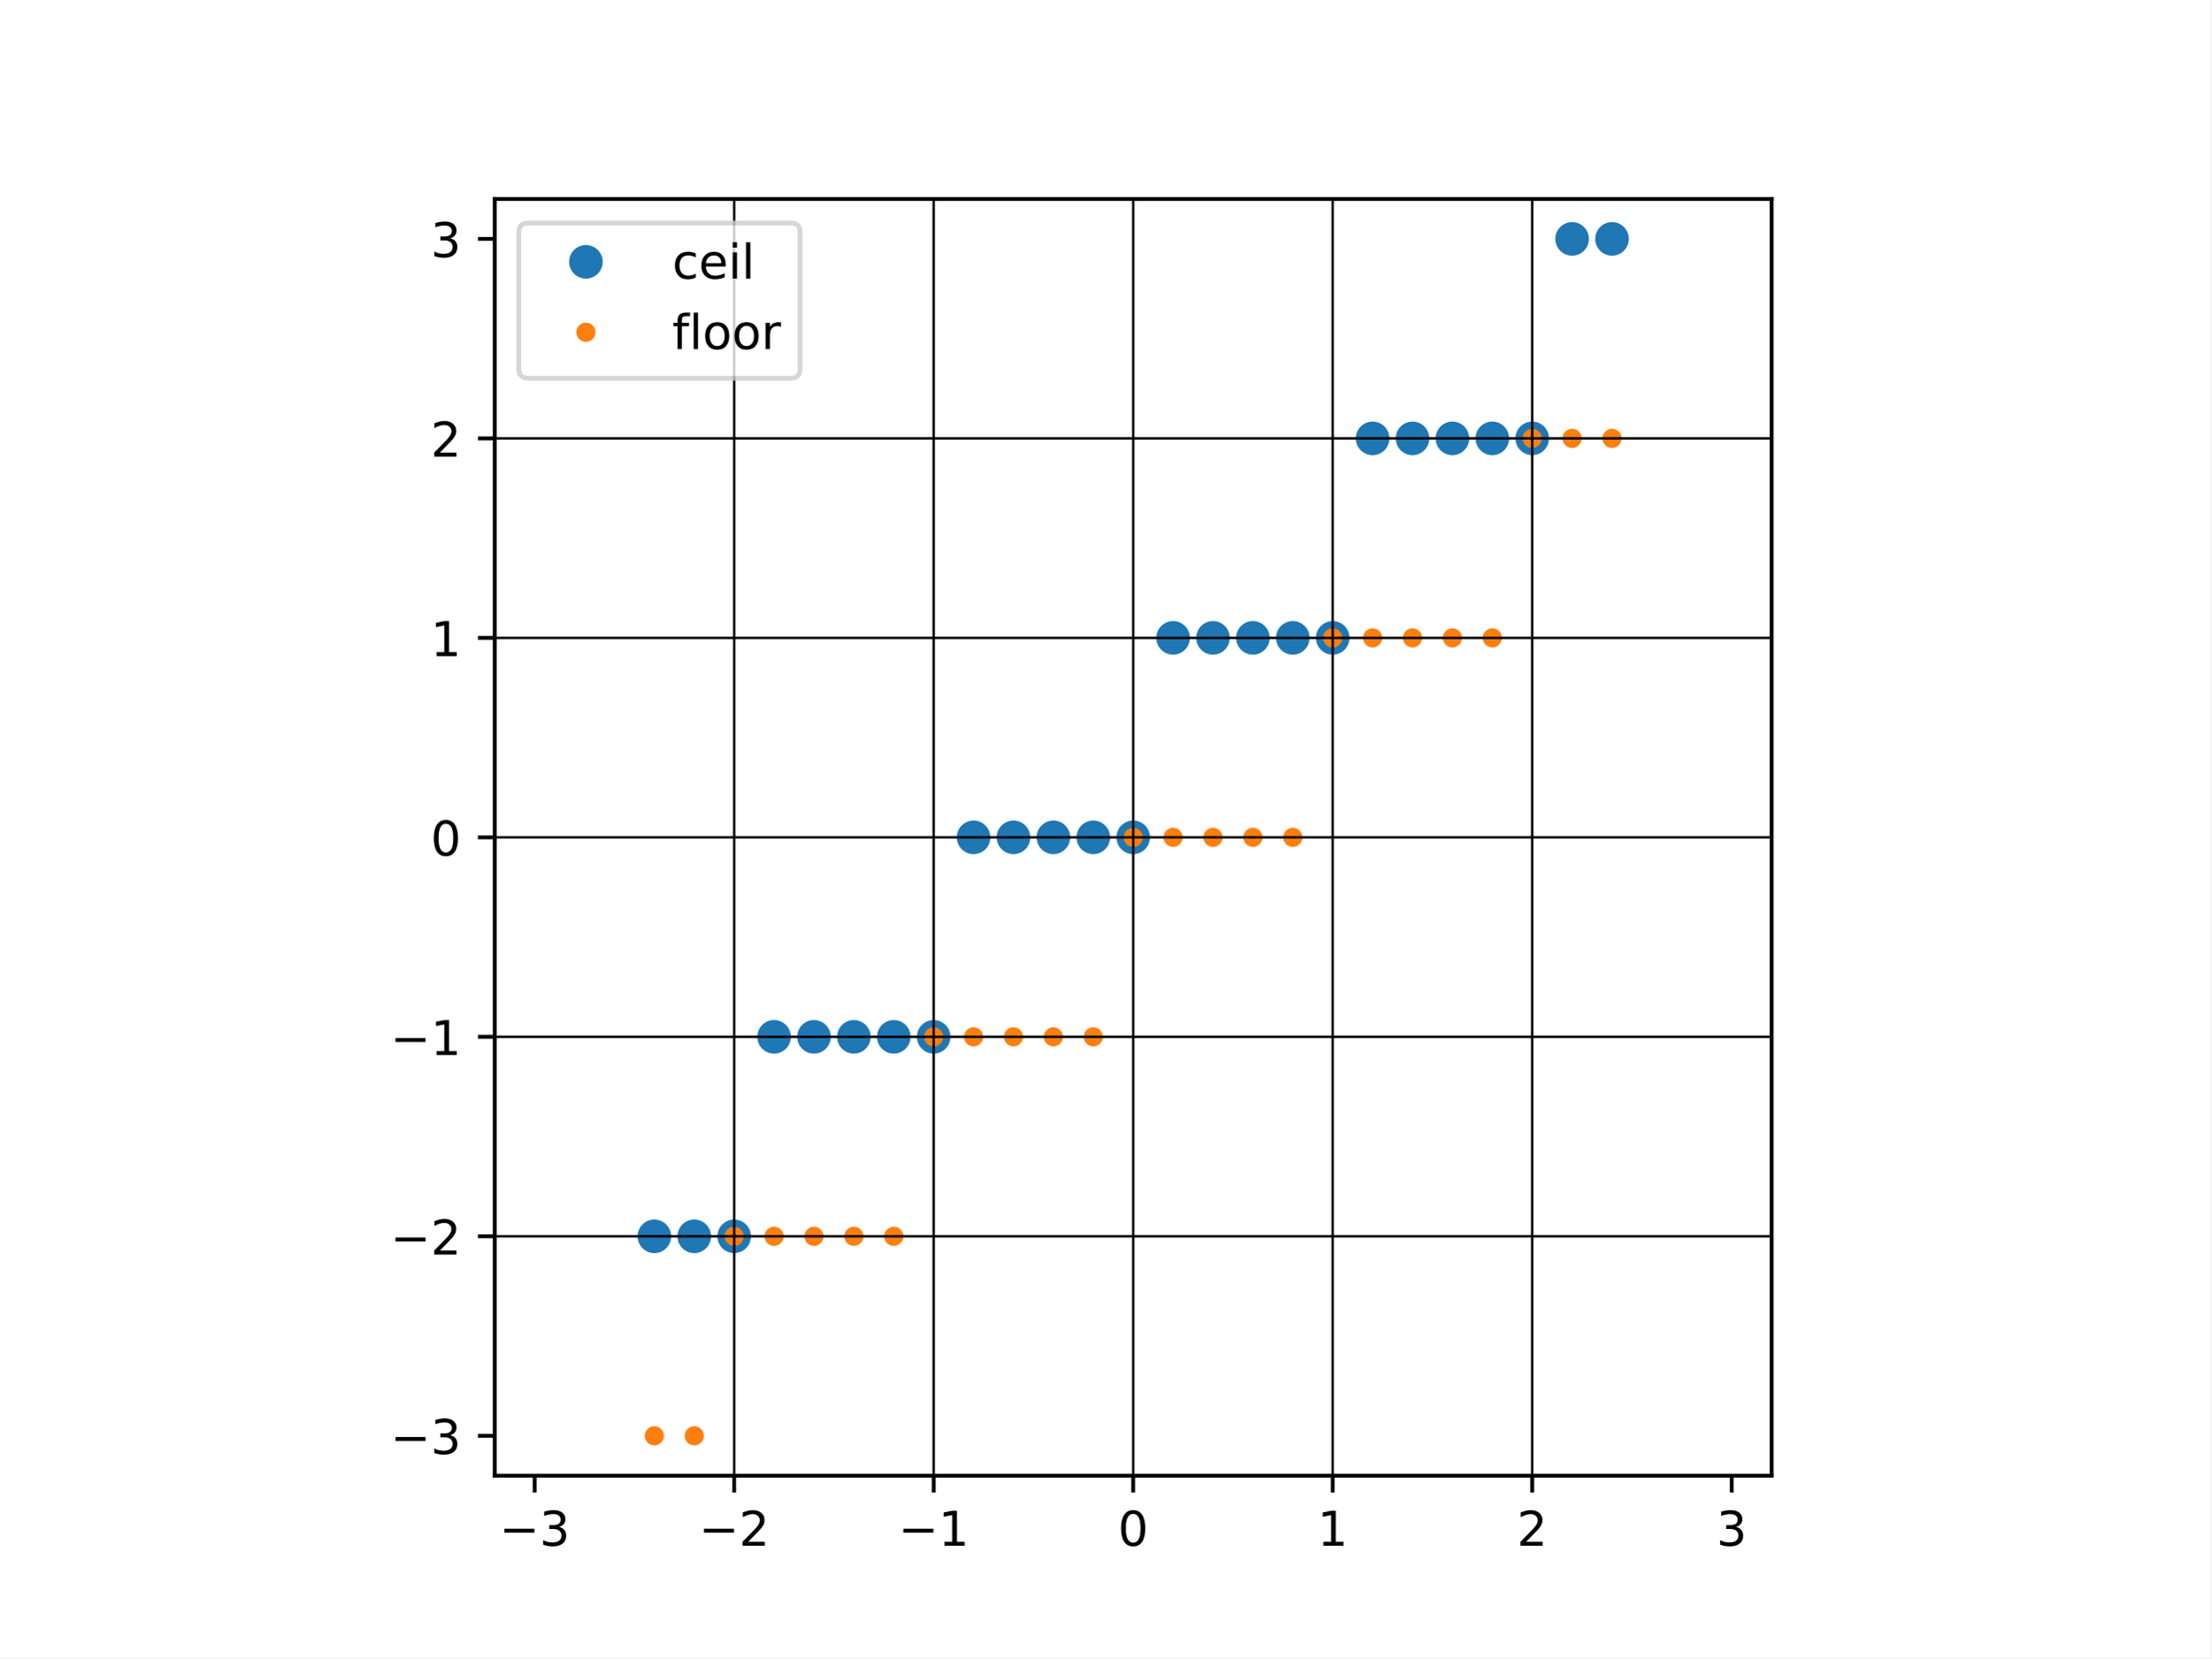
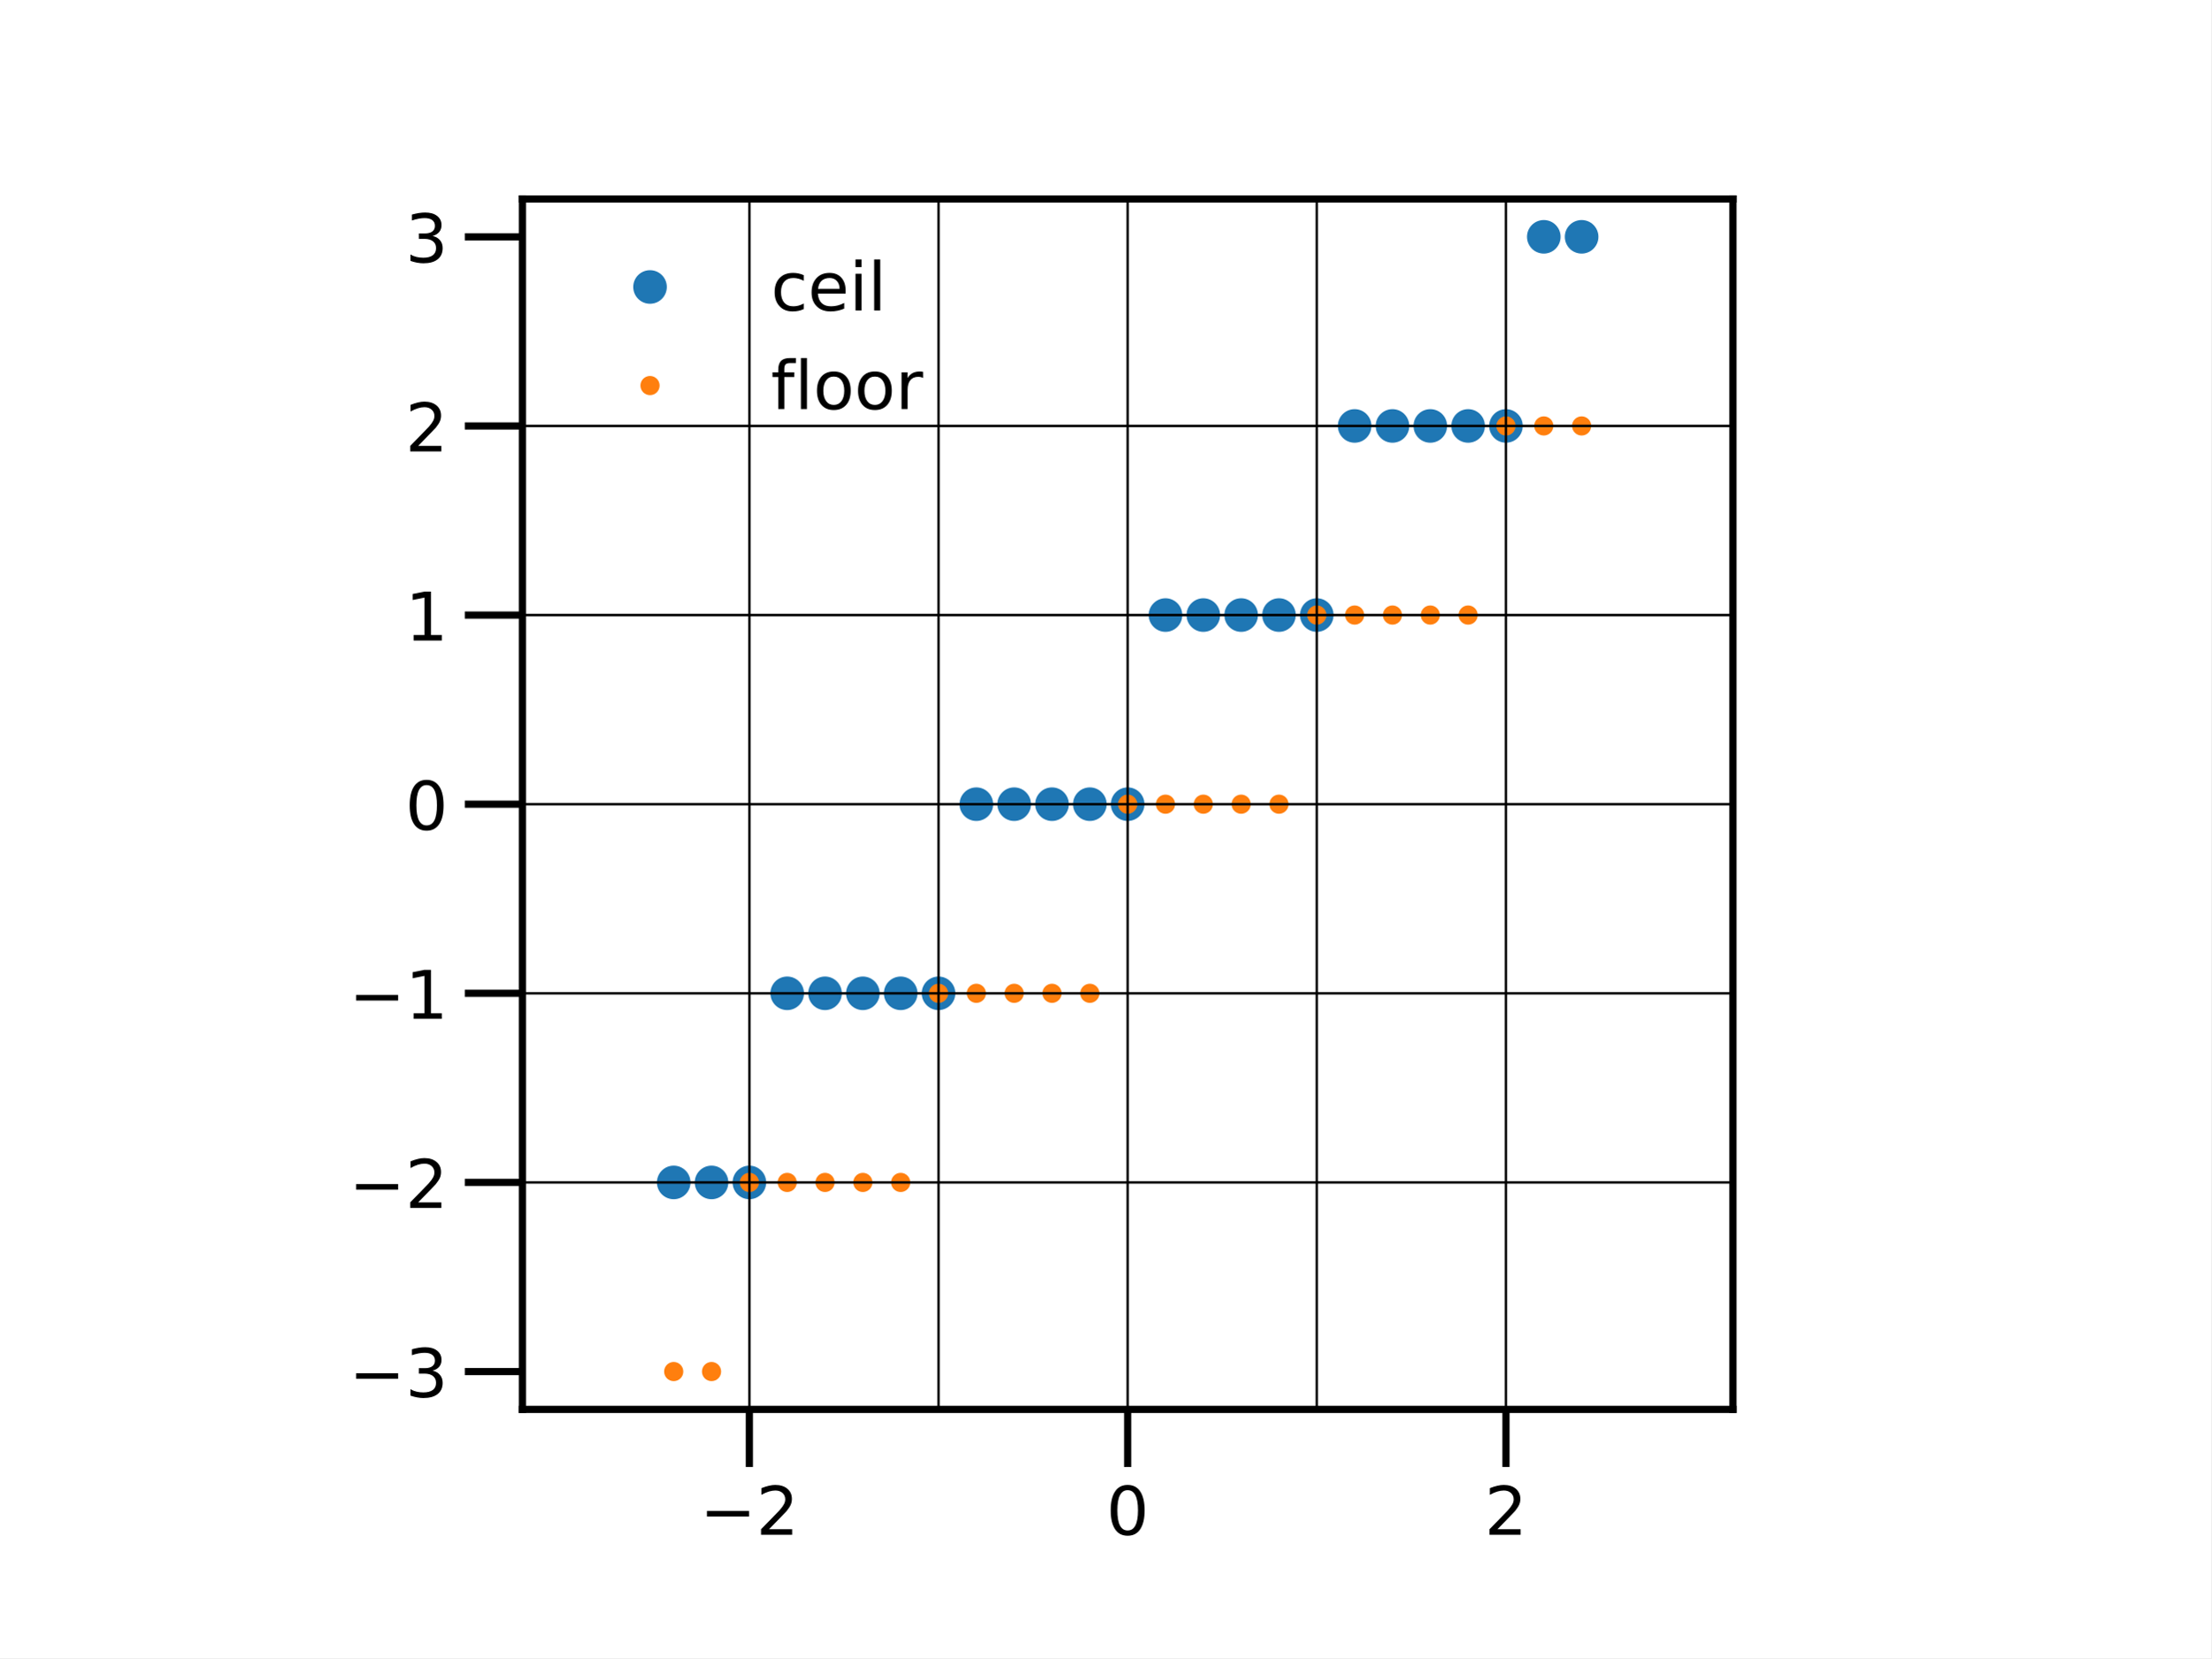
<svg xmlns="http://www.w3.org/2000/svg" xmlns:xlink="http://www.w3.org/1999/xlink" height="345.6pt" version="1.1" viewBox="0 0 460.8 345.6" width="460.8pt">
  <defs>
    <style type="text/css">
*{stroke-linecap:butt;stroke-linejoin:round;}
  </style>
  </defs>
  <g id="figure_1">
    <g id="patch_1">
      <path d="M 0 345.6  L 460.8 345.6  L 460.8 0  L 0 0  z " style="fill:#ffffff;" />
    </g>
    <g id="axes_1">
      <g id="patch_2">
-         <path d="M 103.104 307.584  L 369.216 307.584  L 369.216 41.472  L 103.104 41.472  z " style="fill:#ffffff;" />
+         <path d="M 108.864 293.76  L 361.152 293.76  L 361.152 41.472  L 108.864 41.472  z " style="fill:#ffffff;" />
      </g>
      <g id="matplotlib.axis_1">
        <g id="xtick_1">
          <g id="line2d_1">
            <defs>
-               <path d="M 0 0  L 0 3.5  " id="ma366347269" style="stroke:#000000;stroke-width:0.8;" />
-             </defs>
-             <g>
-               <use style="stroke:#000000;stroke-width:0.8;" x="111.42" xlink:href="#ma366347269" y="307.584" />
+               <path d="M 0 0  L 0 12  " id="m58cc6a711f" style="stroke:#000000;stroke-width:1.5;" />
+             </defs>
+             <g>
+               <use style="stroke:#000000;stroke-width:1.5;" x="156.168" xlink:href="#m58cc6a711f" y="293.76" />
            </g>
          </g>
          <g id="text_1">
            <defs>
              <path d="M 10.594 35.5  L 73.188 35.5  L 73.188 27.203  L 10.594 27.203  z " id="DejaVuSans-8722" />
+               <path d="M 19.188 8.297  L 53.609 8.297  L 53.609 0  L 7.328 0  L 7.328 8.297  Q 12.938 14.109 22.625 23.891  Q 32.328 33.688 34.812 36.531  Q 39.547 41.844 41.422 45.531  Q 43.312 49.219 43.312 52.781  Q 43.312 58.594 39.234 62.25  Q 35.156 65.922 28.609 65.922  Q 23.969 65.922 18.812 64.312  Q 13.672 62.703 7.812 59.422  L 7.812 69.391  Q 13.766 71.781 18.938 73  Q 24.125 74.219 28.422 74.219  Q 39.75 74.219 46.484 68.547  Q 53.219 62.891 53.219 53.422  Q 53.219 48.922 51.531 44.891  Q 49.859 40.875 45.406 35.406  Q 44.188 33.984 37.641 27.219  Q 31.109 20.453 19.188 8.297  z " id="DejaVuSans-50" />
+             </defs>
+             <g transform="translate(145.8485 319.8978)scale(0.14 -0.14)">
+               <use xlink:href="#DejaVuSans-8722" />
+               <use x="83.789" xlink:href="#DejaVuSans-50" />
+             </g>
+           </g>
+         </g>
+         <g id="xtick_2">
+           <g id="line2d_2">
+             <g>
+               <use style="stroke:#000000;stroke-width:1.5;" x="235.008" xlink:href="#m58cc6a711f" y="293.76" />
+             </g>
+           </g>
+           <g id="text_2">
+             <defs>
+               <path d="M 31.781 66.406  Q 24.172 66.406 20.328 58.906  Q 16.5 51.422 16.5 36.375  Q 16.5 21.391 20.328 13.891  Q 24.172 6.391 31.781 6.391  Q 39.453 6.391 43.281 13.891  Q 47.125 21.391 47.125 36.375  Q 47.125 51.422 43.281 58.906  Q 39.453 66.406 31.781 66.406  z M 31.781 74.219  Q 44.047 74.219 50.516 64.516  Q 56.984 54.828 56.984 36.375  Q 56.984 17.969 50.516 8.266  Q 44.047 -1.422 31.781 -1.422  Q 19.531 -1.422 13.062 8.266  Q 6.594 17.969 6.594 36.375  Q 6.594 54.828 13.062 64.516  Q 19.531 74.219 31.781 74.219  z " id="DejaVuSans-48" />
+             </defs>
+             <g transform="translate(230.5542 319.8978)scale(0.14 -0.14)">
+               <use xlink:href="#DejaVuSans-48" />
+             </g>
+           </g>
+         </g>
+         <g id="xtick_3">
+           <g id="line2d_3">
+             <g>
+               <use style="stroke:#000000;stroke-width:1.5;" x="313.848" xlink:href="#m58cc6a711f" y="293.76" />
+             </g>
+           </g>
+           <g id="text_3">
+             <g transform="translate(309.3942 319.8978)scale(0.14 -0.14)">
+               <use xlink:href="#DejaVuSans-50" />
+             </g>
+           </g>
+         </g>
+       </g>
+       <g id="matplotlib.axis_2">
+         <g id="ytick_1">
+           <g id="line2d_4">
+             <defs>
+               <path d="M 0 0  L -12 0  " id="maf0e29ff61" style="stroke:#000000;stroke-width:1.5;" />
+             </defs>
+             <g>
+               <use style="stroke:#000000;stroke-width:1.5;" x="108.864" xlink:href="#maf0e29ff61" y="285.876" />
+             </g>
+           </g>
+           <g id="text_4">
+             <defs>
              <path d="M 40.578 39.312  Q 47.656 37.797 51.625 33  Q 55.609 28.219 55.609 21.188  Q 55.609 10.406 48.188 4.484  Q 40.766 -1.422 27.094 -1.422  Q 22.516 -1.422 17.656 -0.516  Q 12.797 0.391 7.625 2.203  L 7.625 11.719  Q 11.719 9.328 16.594 8.109  Q 21.484 6.891 26.812 6.891  Q 36.078 6.891 40.938 10.547  Q 45.797 14.203 45.797 21.188  Q 45.797 27.641 41.281 31.266  Q 36.766 34.906 28.719 34.906  L 20.219 34.906  L 20.219 43.016  L 29.109 43.016  Q 36.375 43.016 40.234 45.922  Q 44.094 48.828 44.094 54.297  Q 44.094 59.906 40.109 62.906  Q 36.141 65.922 28.719 65.922  Q 24.656 65.922 20.016 65.031  Q 15.375 64.156 9.812 62.312  L 9.812 71.094  Q 15.438 72.656 20.344 73.438  Q 25.25 74.219 29.594 74.219  Q 40.828 74.219 47.359 69.109  Q 53.906 64.016 53.906 55.328  Q 53.906 49.266 50.438 45.094  Q 46.969 40.922 40.578 39.312  z " id="DejaVuSans-51" />
            </defs>
-             <g transform="translate(104.0489 322.1824)scale(0.1 -0.1)">
+             <g transform="translate(72.72494 291.1949)scale(0.14 -0.14)">
              <use xlink:href="#DejaVuSans-8722" />
              <use x="83.789" xlink:href="#DejaVuSans-51" />
            </g>
          </g>
        </g>
-         <g id="xtick_2">
-           <g id="line2d_2">
-             <g>
-               <use style="stroke:#000000;stroke-width:0.8;" x="153" xlink:href="#ma366347269" y="307.584" />
-             </g>
-           </g>
-           <g id="text_2">
-             <defs>
-               <path d="M 19.188 8.297  L 53.609 8.297  L 53.609 0  L 7.328 0  L 7.328 8.297  Q 12.938 14.109 22.625 23.891  Q 32.328 33.688 34.812 36.531  Q 39.547 41.844 41.422 45.531  Q 43.312 49.219 43.312 52.781  Q 43.312 58.594 39.234 62.25  Q 35.156 65.922 28.609 65.922  Q 23.969 65.922 18.812 64.312  Q 13.672 62.703 7.812 59.422  L 7.812 69.391  Q 13.766 71.781 18.938 73  Q 24.125 74.219 28.422 74.219  Q 39.75 74.219 46.484 68.547  Q 53.219 62.891 53.219 53.422  Q 53.219 48.922 51.531 44.891  Q 49.859 40.875 45.406 35.406  Q 44.188 33.984 37.641 27.219  Q 31.109 20.453 19.188 8.297  z " id="DejaVuSans-50" />
-             </defs>
-             <g transform="translate(145.6289 322.1824)scale(0.1 -0.1)">
+         <g id="ytick_2">
+           <g id="line2d_5">
+             <g>
+               <use style="stroke:#000000;stroke-width:1.5;" x="108.864" xlink:href="#maf0e29ff61" y="246.456" />
+             </g>
+           </g>
+           <g id="text_5">
+             <g transform="translate(72.72494 251.7749)scale(0.14 -0.14)">
              <use xlink:href="#DejaVuSans-8722" />
              <use x="83.789" xlink:href="#DejaVuSans-50" />
            </g>
          </g>
        </g>
-         <g id="xtick_3">
-           <g id="line2d_3">
-             <g>
-               <use style="stroke:#000000;stroke-width:0.8;" x="194.58" xlink:href="#ma366347269" y="307.584" />
-             </g>
-           </g>
-           <g id="text_3">
+         <g id="ytick_3">
+           <g id="line2d_6">
+             <g>
+               <use style="stroke:#000000;stroke-width:1.5;" x="108.864" xlink:href="#maf0e29ff61" y="207.036" />
+             </g>
+           </g>
+           <g id="text_6">
            <defs>
              <path d="M 12.406 8.297  L 28.516 8.297  L 28.516 63.922  L 10.984 60.406  L 10.984 69.391  L 28.422 72.906  L 38.281 72.906  L 38.281 8.297  L 54.391 8.297  L 54.391 0  L 12.406 0  z " id="DejaVuSans-49" />
            </defs>
-             <g transform="translate(187.2089 322.1824)scale(0.1 -0.1)">
+             <g transform="translate(72.72494 212.3549)scale(0.14 -0.14)">
              <use xlink:href="#DejaVuSans-8722" />
              <use x="83.789" xlink:href="#DejaVuSans-49" />
            </g>
          </g>
        </g>
-         <g id="xtick_4">
-           <g id="line2d_4">
-             <g>
-               <use style="stroke:#000000;stroke-width:0.8;" x="236.16" xlink:href="#ma366347269" y="307.584" />
-             </g>
-           </g>
-           <g id="text_4">
-             <defs>
-               <path d="M 31.781 66.406  Q 24.172 66.406 20.328 58.906  Q 16.5 51.422 16.5 36.375  Q 16.5 21.391 20.328 13.891  Q 24.172 6.391 31.781 6.391  Q 39.453 6.391 43.281 13.891  Q 47.125 21.391 47.125 36.375  Q 47.125 51.422 43.281 58.906  Q 39.453 66.406 31.781 66.406  z M 31.781 74.219  Q 44.047 74.219 50.516 64.516  Q 56.984 54.828 56.984 36.375  Q 56.984 17.969 50.516 8.266  Q 44.047 -1.422 31.781 -1.422  Q 19.531 -1.422 13.062 8.266  Q 6.594 17.969 6.594 36.375  Q 6.594 54.828 13.062 64.516  Q 19.531 74.219 31.781 74.219  z " id="DejaVuSans-48" />
-             </defs>
-             <g transform="translate(232.9787 322.1824)scale(0.1 -0.1)">
+         <g id="ytick_4">
+           <g id="line2d_7">
+             <g>
+               <use style="stroke:#000000;stroke-width:1.5;" x="108.864" xlink:href="#maf0e29ff61" y="167.616" />
+             </g>
+           </g>
+           <g id="text_7">
+             <g transform="translate(84.4565 172.9349)scale(0.14 -0.14)">
              <use xlink:href="#DejaVuSans-48" />
            </g>
          </g>
        </g>
-         <g id="xtick_5">
-           <g id="line2d_5">
-             <g>
-               <use style="stroke:#000000;stroke-width:0.8;" x="277.74" xlink:href="#ma366347269" y="307.584" />
-             </g>
-           </g>
-           <g id="text_5">
-             <g transform="translate(274.5587 322.1824)scale(0.1 -0.1)">
+         <g id="ytick_5">
+           <g id="line2d_8">
+             <g>
+               <use style="stroke:#000000;stroke-width:1.5;" x="108.864" xlink:href="#maf0e29ff61" y="128.196" />
+             </g>
+           </g>
+           <g id="text_8">
+             <g transform="translate(84.4565 133.5149)scale(0.14 -0.14)">
              <use xlink:href="#DejaVuSans-49" />
            </g>
          </g>
        </g>
-         <g id="xtick_6">
-           <g id="line2d_6">
-             <g>
-               <use style="stroke:#000000;stroke-width:0.8;" x="319.32" xlink:href="#ma366347269" y="307.584" />
-             </g>
-           </g>
-           <g id="text_6">
-             <g transform="translate(316.1388 322.1824)scale(0.1 -0.1)">
+         <g id="ytick_6">
+           <g id="line2d_9">
+             <g>
+               <use style="stroke:#000000;stroke-width:1.5;" x="108.864" xlink:href="#maf0e29ff61" y="88.776" />
+             </g>
+           </g>
+           <g id="text_9">
+             <g transform="translate(84.4565 94.09491)scale(0.14 -0.14)">
              <use xlink:href="#DejaVuSans-50" />
            </g>
          </g>
        </g>
-         <g id="xtick_7">
-           <g id="line2d_7">
-             <g>
-               <use style="stroke:#000000;stroke-width:0.8;" x="360.9" xlink:href="#ma366347269" y="307.584" />
-             </g>
-           </g>
-           <g id="text_7">
-             <g transform="translate(357.7188 322.1824)scale(0.1 -0.1)">
+         <g id="ytick_7">
+           <g id="line2d_10">
+             <g>
+               <use style="stroke:#000000;stroke-width:1.5;" x="108.864" xlink:href="#maf0e29ff61" y="49.356" />
+             </g>
+           </g>
+           <g id="text_10">
+             <g transform="translate(84.4565 54.67491)scale(0.14 -0.14)">
              <use xlink:href="#DejaVuSans-51" />
            </g>
          </g>
        </g>
      </g>
-       <g id="matplotlib.axis_2">
-         <g id="ytick_1">
-           <g id="line2d_8">
-             <defs>
-               <path d="M 0 0  L -3.5 0  " id="mbb2dca6d5b" style="stroke:#000000;stroke-width:0.8;" />
-             </defs>
-             <g>
-               <use style="stroke:#000000;stroke-width:0.8;" x="103.104" xlink:href="#mbb2dca6d5b" y="299.268" />
-             </g>
-           </g>
-           <g id="text_8">
-             <g transform="translate(81.36181 303.0672)scale(0.1 -0.1)">
-               <use xlink:href="#DejaVuSans-8722" />
-               <use x="83.789" xlink:href="#DejaVuSans-51" />
-             </g>
-           </g>
-         </g>
-         <g id="ytick_2">
-           <g id="line2d_9">
-             <g>
-               <use style="stroke:#000000;stroke-width:0.8;" x="103.104" xlink:href="#mbb2dca6d5b" y="257.688" />
-             </g>
-           </g>
-           <g id="text_9">
-             <g transform="translate(81.36181 261.4872)scale(0.1 -0.1)">
-               <use xlink:href="#DejaVuSans-8722" />
-               <use x="83.789" xlink:href="#DejaVuSans-50" />
-             </g>
-           </g>
-         </g>
-         <g id="ytick_3">
-           <g id="line2d_10">
-             <g>
-               <use style="stroke:#000000;stroke-width:0.8;" x="103.104" xlink:href="#mbb2dca6d5b" y="216.108" />
-             </g>
-           </g>
-           <g id="text_10">
-             <g transform="translate(81.36181 219.9072)scale(0.1 -0.1)">
-               <use xlink:href="#DejaVuSans-8722" />
-               <use x="83.789" xlink:href="#DejaVuSans-49" />
-             </g>
-           </g>
-         </g>
-         <g id="ytick_4">
-           <g id="line2d_11">
-             <g>
-               <use style="stroke:#000000;stroke-width:0.8;" x="103.104" xlink:href="#mbb2dca6d5b" y="174.528" />
-             </g>
-           </g>
-           <g id="text_11">
-             <g transform="translate(89.7415 178.3272)scale(0.1 -0.1)">
-               <use xlink:href="#DejaVuSans-48" />
-             </g>
-           </g>
-         </g>
-         <g id="ytick_5">
-           <g id="line2d_12">
-             <g>
-               <use style="stroke:#000000;stroke-width:0.8;" x="103.104" xlink:href="#mbb2dca6d5b" y="132.948" />
-             </g>
-           </g>
-           <g id="text_12">
-             <g transform="translate(89.7415 136.7472)scale(0.1 -0.1)">
-               <use xlink:href="#DejaVuSans-49" />
-             </g>
-           </g>
-         </g>
-         <g id="ytick_6">
-           <g id="line2d_13">
-             <g>
-               <use style="stroke:#000000;stroke-width:0.8;" x="103.104" xlink:href="#mbb2dca6d5b" y="91.368" />
-             </g>
-           </g>
-           <g id="text_13">
-             <g transform="translate(89.7415 95.16722)scale(0.1 -0.1)">
-               <use xlink:href="#DejaVuSans-50" />
-             </g>
-           </g>
-         </g>
-         <g id="ytick_7">
-           <g id="line2d_14">
-             <g>
-               <use style="stroke:#000000;stroke-width:0.8;" x="103.104" xlink:href="#mbb2dca6d5b" y="49.788" />
-             </g>
-           </g>
-           <g id="text_14">
-             <g transform="translate(89.7415 53.58722)scale(0.1 -0.1)">
-               <use xlink:href="#DejaVuSans-51" />
-             </g>
-           </g>
-         </g>
+       <g id="line2d_11">
+         <defs>
+           <path d="M 0 3  C 0.796 3 1.559 2.684 2.121 2.121  C 2.684 1.559 3 0.796 3 0  C 3 -0.796 2.684 -1.559 2.121 -2.121  C 1.559 -2.684 0.796 -3 0 -3  C -0.796 -3 -1.559 -2.684 -2.121 -2.121  C -2.684 -1.559 -3 -0.796 -3 0  C -3 0.796 -2.684 1.559 -2.121 2.121  C -1.559 2.684 -0.796 3 0 3  z " id="m63bc64af80" style="stroke:#1f77b4;" />
+         </defs>
+         <g clip-path="url(#peef8de3916)">
+           <use style="fill:#1f77b4;stroke:#1f77b4;" x="140.4" xlink:href="#m63bc64af80" y="246.456" />
+           <use style="fill:#1f77b4;stroke:#1f77b4;" x="148.284" xlink:href="#m63bc64af80" y="246.456" />
+           <use style="fill:#1f77b4;stroke:#1f77b4;" x="156.168" xlink:href="#m63bc64af80" y="246.456" />
+           <use style="fill:#1f77b4;stroke:#1f77b4;" x="164.052" xlink:href="#m63bc64af80" y="207.036" />
+           <use style="fill:#1f77b4;stroke:#1f77b4;" x="171.936" xlink:href="#m63bc64af80" y="207.036" />
+           <use style="fill:#1f77b4;stroke:#1f77b4;" x="179.82" xlink:href="#m63bc64af80" y="207.036" />
+           <use style="fill:#1f77b4;stroke:#1f77b4;" x="187.704" xlink:href="#m63bc64af80" y="207.036" />
+           <use style="fill:#1f77b4;stroke:#1f77b4;" x="195.588" xlink:href="#m63bc64af80" y="207.036" />
+           <use style="fill:#1f77b4;stroke:#1f77b4;" x="203.472" xlink:href="#m63bc64af80" y="167.616" />
+           <use style="fill:#1f77b4;stroke:#1f77b4;" x="211.356" xlink:href="#m63bc64af80" y="167.616" />
+           <use style="fill:#1f77b4;stroke:#1f77b4;" x="219.24" xlink:href="#m63bc64af80" y="167.616" />
+           <use style="fill:#1f77b4;stroke:#1f77b4;" x="227.124" xlink:href="#m63bc64af80" y="167.616" />
+           <use style="fill:#1f77b4;stroke:#1f77b4;" x="235.008" xlink:href="#m63bc64af80" y="167.616" />
+           <use style="fill:#1f77b4;stroke:#1f77b4;" x="242.892" xlink:href="#m63bc64af80" y="128.196" />
+           <use style="fill:#1f77b4;stroke:#1f77b4;" x="250.776" xlink:href="#m63bc64af80" y="128.196" />
+           <use style="fill:#1f77b4;stroke:#1f77b4;" x="258.66" xlink:href="#m63bc64af80" y="128.196" />
+           <use style="fill:#1f77b4;stroke:#1f77b4;" x="266.544" xlink:href="#m63bc64af80" y="128.196" />
+           <use style="fill:#1f77b4;stroke:#1f77b4;" x="274.428" xlink:href="#m63bc64af80" y="128.196" />
+           <use style="fill:#1f77b4;stroke:#1f77b4;" x="282.312" xlink:href="#m63bc64af80" y="88.776" />
+           <use style="fill:#1f77b4;stroke:#1f77b4;" x="290.196" xlink:href="#m63bc64af80" y="88.776" />
+           <use style="fill:#1f77b4;stroke:#1f77b4;" x="298.08" xlink:href="#m63bc64af80" y="88.776" />
+           <use style="fill:#1f77b4;stroke:#1f77b4;" x="305.964" xlink:href="#m63bc64af80" y="88.776" />
+           <use style="fill:#1f77b4;stroke:#1f77b4;" x="313.848" xlink:href="#m63bc64af80" y="88.776" />
+           <use style="fill:#1f77b4;stroke:#1f77b4;" x="321.732" xlink:href="#m63bc64af80" y="49.356" />
+           <use style="fill:#1f77b4;stroke:#1f77b4;" x="329.616" xlink:href="#m63bc64af80" y="49.356" />
+         </g>
+       </g>
+       <g id="line2d_12">
+         <defs>
+           <path d="M 0 1.5  C 0.398 1.5 0.779 1.342 1.061 1.061  C 1.342 0.779 1.5 0.398 1.5 0  C 1.5 -0.398 1.342 -0.779 1.061 -1.061  C 0.779 -1.342 0.398 -1.5 0 -1.5  C -0.398 -1.5 -0.779 -1.342 -1.061 -1.061  C -1.342 -0.779 -1.5 -0.398 -1.5 0  C -1.5 0.398 -1.342 0.779 -1.061 1.061  C -0.779 1.342 -0.398 1.5 0 1.5  z " id="m1dc4a02fc1" style="stroke:#ff7f0e;" />
+         </defs>
+         <g clip-path="url(#peef8de3916)">
+           <use style="fill:#ff7f0e;stroke:#ff7f0e;" x="140.4" xlink:href="#m1dc4a02fc1" y="285.876" />
+           <use style="fill:#ff7f0e;stroke:#ff7f0e;" x="148.284" xlink:href="#m1dc4a02fc1" y="285.876" />
+           <use style="fill:#ff7f0e;stroke:#ff7f0e;" x="156.168" xlink:href="#m1dc4a02fc1" y="246.456" />
+           <use style="fill:#ff7f0e;stroke:#ff7f0e;" x="164.052" xlink:href="#m1dc4a02fc1" y="246.456" />
+           <use style="fill:#ff7f0e;stroke:#ff7f0e;" x="171.936" xlink:href="#m1dc4a02fc1" y="246.456" />
+           <use style="fill:#ff7f0e;stroke:#ff7f0e;" x="179.82" xlink:href="#m1dc4a02fc1" y="246.456" />
+           <use style="fill:#ff7f0e;stroke:#ff7f0e;" x="187.704" xlink:href="#m1dc4a02fc1" y="246.456" />
+           <use style="fill:#ff7f0e;stroke:#ff7f0e;" x="195.588" xlink:href="#m1dc4a02fc1" y="207.036" />
+           <use style="fill:#ff7f0e;stroke:#ff7f0e;" x="203.472" xlink:href="#m1dc4a02fc1" y="207.036" />
+           <use style="fill:#ff7f0e;stroke:#ff7f0e;" x="211.356" xlink:href="#m1dc4a02fc1" y="207.036" />
+           <use style="fill:#ff7f0e;stroke:#ff7f0e;" x="219.24" xlink:href="#m1dc4a02fc1" y="207.036" />
+           <use style="fill:#ff7f0e;stroke:#ff7f0e;" x="227.124" xlink:href="#m1dc4a02fc1" y="207.036" />
+           <use style="fill:#ff7f0e;stroke:#ff7f0e;" x="235.008" xlink:href="#m1dc4a02fc1" y="167.616" />
+           <use style="fill:#ff7f0e;stroke:#ff7f0e;" x="242.892" xlink:href="#m1dc4a02fc1" y="167.616" />
+           <use style="fill:#ff7f0e;stroke:#ff7f0e;" x="250.776" xlink:href="#m1dc4a02fc1" y="167.616" />
+           <use style="fill:#ff7f0e;stroke:#ff7f0e;" x="258.66" xlink:href="#m1dc4a02fc1" y="167.616" />
+           <use style="fill:#ff7f0e;stroke:#ff7f0e;" x="266.544" xlink:href="#m1dc4a02fc1" y="167.616" />
+           <use style="fill:#ff7f0e;stroke:#ff7f0e;" x="274.428" xlink:href="#m1dc4a02fc1" y="128.196" />
+           <use style="fill:#ff7f0e;stroke:#ff7f0e;" x="282.312" xlink:href="#m1dc4a02fc1" y="128.196" />
+           <use style="fill:#ff7f0e;stroke:#ff7f0e;" x="290.196" xlink:href="#m1dc4a02fc1" y="128.196" />
+           <use style="fill:#ff7f0e;stroke:#ff7f0e;" x="298.08" xlink:href="#m1dc4a02fc1" y="128.196" />
+           <use style="fill:#ff7f0e;stroke:#ff7f0e;" x="305.964" xlink:href="#m1dc4a02fc1" y="128.196" />
+           <use style="fill:#ff7f0e;stroke:#ff7f0e;" x="313.848" xlink:href="#m1dc4a02fc1" y="88.776" />
+           <use style="fill:#ff7f0e;stroke:#ff7f0e;" x="321.732" xlink:href="#m1dc4a02fc1" y="88.776" />
+           <use style="fill:#ff7f0e;stroke:#ff7f0e;" x="329.616" xlink:href="#m1dc4a02fc1" y="88.776" />
+         </g>
+       </g>
+       <g id="line2d_13">
+         <path clip-path="url(#peef8de3916)" d="M 156.168 293.76  L 156.168 41.472  " style="fill:none;stroke:#000000;stroke-linecap:square;stroke-width:0.5;" />
+       </g>
+       <g id="line2d_14">
+         <path clip-path="url(#peef8de3916)" d="M 108.864 246.456  L 361.152 246.456  " style="fill:none;stroke:#000000;stroke-linecap:square;stroke-width:0.5;" />
      </g>
      <g id="line2d_15">
-         <defs>
-           <path d="M 0 3  C 0.796 3 1.559 2.684 2.121 2.121  C 2.684 1.559 3 0.796 3 0  C 3 -0.796 2.684 -1.559 2.121 -2.121  C 1.559 -2.684 0.796 -3 0 -3  C -0.796 -3 -1.559 -2.684 -2.121 -2.121  C -2.684 -1.559 -3 -0.796 -3 0  C -3 0.796 -2.684 1.559 -2.121 2.121  C -1.559 2.684 -0.796 3 0 3  z " id="m06f5100481" style="stroke:#1f77b4;" />
-         </defs>
-         <g clip-path="url(#p77eb46b828)">
-           <use style="fill:#1f77b4;stroke:#1f77b4;" x="136.368" xlink:href="#m06f5100481" y="257.688" />
-           <use style="fill:#1f77b4;stroke:#1f77b4;" x="144.684" xlink:href="#m06f5100481" y="257.688" />
-           <use style="fill:#1f77b4;stroke:#1f77b4;" x="153" xlink:href="#m06f5100481" y="257.688" />
-           <use style="fill:#1f77b4;stroke:#1f77b4;" x="161.316" xlink:href="#m06f5100481" y="216.108" />
-           <use style="fill:#1f77b4;stroke:#1f77b4;" x="169.632" xlink:href="#m06f5100481" y="216.108" />
-           <use style="fill:#1f77b4;stroke:#1f77b4;" x="177.948" xlink:href="#m06f5100481" y="216.108" />
-           <use style="fill:#1f77b4;stroke:#1f77b4;" x="186.264" xlink:href="#m06f5100481" y="216.108" />
-           <use style="fill:#1f77b4;stroke:#1f77b4;" x="194.58" xlink:href="#m06f5100481" y="216.108" />
-           <use style="fill:#1f77b4;stroke:#1f77b4;" x="202.896" xlink:href="#m06f5100481" y="174.528" />
-           <use style="fill:#1f77b4;stroke:#1f77b4;" x="211.212" xlink:href="#m06f5100481" y="174.528" />
-           <use style="fill:#1f77b4;stroke:#1f77b4;" x="219.528" xlink:href="#m06f5100481" y="174.528" />
-           <use style="fill:#1f77b4;stroke:#1f77b4;" x="227.844" xlink:href="#m06f5100481" y="174.528" />
-           <use style="fill:#1f77b4;stroke:#1f77b4;" x="236.16" xlink:href="#m06f5100481" y="174.528" />
-           <use style="fill:#1f77b4;stroke:#1f77b4;" x="244.476" xlink:href="#m06f5100481" y="132.948" />
-           <use style="fill:#1f77b4;stroke:#1f77b4;" x="252.792" xlink:href="#m06f5100481" y="132.948" />
-           <use style="fill:#1f77b4;stroke:#1f77b4;" x="261.108" xlink:href="#m06f5100481" y="132.948" />
-           <use style="fill:#1f77b4;stroke:#1f77b4;" x="269.424" xlink:href="#m06f5100481" y="132.948" />
-           <use style="fill:#1f77b4;stroke:#1f77b4;" x="277.74" xlink:href="#m06f5100481" y="132.948" />
-           <use style="fill:#1f77b4;stroke:#1f77b4;" x="286.056" xlink:href="#m06f5100481" y="91.368" />
-           <use style="fill:#1f77b4;stroke:#1f77b4;" x="294.372" xlink:href="#m06f5100481" y="91.368" />
-           <use style="fill:#1f77b4;stroke:#1f77b4;" x="302.688" xlink:href="#m06f5100481" y="91.368" />
-           <use style="fill:#1f77b4;stroke:#1f77b4;" x="311.004" xlink:href="#m06f5100481" y="91.368" />
-           <use style="fill:#1f77b4;stroke:#1f77b4;" x="319.32" xlink:href="#m06f5100481" y="91.368" />
-           <use style="fill:#1f77b4;stroke:#1f77b4;" x="327.636" xlink:href="#m06f5100481" y="49.788" />
-           <use style="fill:#1f77b4;stroke:#1f77b4;" x="335.952" xlink:href="#m06f5100481" y="49.788" />
-         </g>
+         <path clip-path="url(#peef8de3916)" d="M 195.588 293.76  L 195.588 41.472  " style="fill:none;stroke:#000000;stroke-linecap:square;stroke-width:0.5;" />
      </g>
      <g id="line2d_16">
-         <defs>
-           <path d="M 0 1.5  C 0.398 1.5 0.779 1.342 1.061 1.061  C 1.342 0.779 1.5 0.398 1.5 0  C 1.5 -0.398 1.342 -0.779 1.061 -1.061  C 0.779 -1.342 0.398 -1.5 0 -1.5  C -0.398 -1.5 -0.779 -1.342 -1.061 -1.061  C -1.342 -0.779 -1.5 -0.398 -1.5 0  C -1.5 0.398 -1.342 0.779 -1.061 1.061  C -0.779 1.342 -0.398 1.5 0 1.5  z " id="mc1c693954b" style="stroke:#ff7f0e;" />
-         </defs>
-         <g clip-path="url(#p77eb46b828)">
-           <use style="fill:#ff7f0e;stroke:#ff7f0e;" x="136.368" xlink:href="#mc1c693954b" y="299.268" />
-           <use style="fill:#ff7f0e;stroke:#ff7f0e;" x="144.684" xlink:href="#mc1c693954b" y="299.268" />
-           <use style="fill:#ff7f0e;stroke:#ff7f0e;" x="153" xlink:href="#mc1c693954b" y="257.688" />
-           <use style="fill:#ff7f0e;stroke:#ff7f0e;" x="161.316" xlink:href="#mc1c693954b" y="257.688" />
-           <use style="fill:#ff7f0e;stroke:#ff7f0e;" x="169.632" xlink:href="#mc1c693954b" y="257.688" />
-           <use style="fill:#ff7f0e;stroke:#ff7f0e;" x="177.948" xlink:href="#mc1c693954b" y="257.688" />
-           <use style="fill:#ff7f0e;stroke:#ff7f0e;" x="186.264" xlink:href="#mc1c693954b" y="257.688" />
-           <use style="fill:#ff7f0e;stroke:#ff7f0e;" x="194.58" xlink:href="#mc1c693954b" y="216.108" />
-           <use style="fill:#ff7f0e;stroke:#ff7f0e;" x="202.896" xlink:href="#mc1c693954b" y="216.108" />
-           <use style="fill:#ff7f0e;stroke:#ff7f0e;" x="211.212" xlink:href="#mc1c693954b" y="216.108" />
-           <use style="fill:#ff7f0e;stroke:#ff7f0e;" x="219.528" xlink:href="#mc1c693954b" y="216.108" />
-           <use style="fill:#ff7f0e;stroke:#ff7f0e;" x="227.844" xlink:href="#mc1c693954b" y="216.108" />
-           <use style="fill:#ff7f0e;stroke:#ff7f0e;" x="236.16" xlink:href="#mc1c693954b" y="174.528" />
-           <use style="fill:#ff7f0e;stroke:#ff7f0e;" x="244.476" xlink:href="#mc1c693954b" y="174.528" />
-           <use style="fill:#ff7f0e;stroke:#ff7f0e;" x="252.792" xlink:href="#mc1c693954b" y="174.528" />
-           <use style="fill:#ff7f0e;stroke:#ff7f0e;" x="261.108" xlink:href="#mc1c693954b" y="174.528" />
-           <use style="fill:#ff7f0e;stroke:#ff7f0e;" x="269.424" xlink:href="#mc1c693954b" y="174.528" />
-           <use style="fill:#ff7f0e;stroke:#ff7f0e;" x="277.74" xlink:href="#mc1c693954b" y="132.948" />
-           <use style="fill:#ff7f0e;stroke:#ff7f0e;" x="286.056" xlink:href="#mc1c693954b" y="132.948" />
-           <use style="fill:#ff7f0e;stroke:#ff7f0e;" x="294.372" xlink:href="#mc1c693954b" y="132.948" />
-           <use style="fill:#ff7f0e;stroke:#ff7f0e;" x="302.688" xlink:href="#mc1c693954b" y="132.948" />
-           <use style="fill:#ff7f0e;stroke:#ff7f0e;" x="311.004" xlink:href="#mc1c693954b" y="132.948" />
-           <use style="fill:#ff7f0e;stroke:#ff7f0e;" x="319.32" xlink:href="#mc1c693954b" y="91.368" />
-           <use style="fill:#ff7f0e;stroke:#ff7f0e;" x="327.636" xlink:href="#mc1c693954b" y="91.368" />
-           <use style="fill:#ff7f0e;stroke:#ff7f0e;" x="335.952" xlink:href="#mc1c693954b" y="91.368" />
-         </g>
+         <path clip-path="url(#peef8de3916)" d="M 108.864 207.036  L 361.152 207.036  " style="fill:none;stroke:#000000;stroke-linecap:square;stroke-width:0.5;" />
      </g>
      <g id="line2d_17">
-         <path clip-path="url(#p77eb46b828)" d="M 153 307.584  L 153 41.472  " style="fill:none;stroke:#000000;stroke-linecap:square;stroke-width:0.5;" />
+         <path clip-path="url(#peef8de3916)" d="M 235.008 293.76  L 235.008 41.472  " style="fill:none;stroke:#000000;stroke-linecap:square;stroke-width:0.5;" />
      </g>
      <g id="line2d_18">
-         <path clip-path="url(#p77eb46b828)" d="M 103.104 257.688  L 369.216 257.688  " style="fill:none;stroke:#000000;stroke-linecap:square;stroke-width:0.5;" />
+         <path clip-path="url(#peef8de3916)" d="M 108.864 167.616  L 361.152 167.616  " style="fill:none;stroke:#000000;stroke-linecap:square;stroke-width:0.5;" />
      </g>
      <g id="line2d_19">
-         <path clip-path="url(#p77eb46b828)" d="M 194.58 307.584  L 194.58 41.472  " style="fill:none;stroke:#000000;stroke-linecap:square;stroke-width:0.5;" />
+         <path clip-path="url(#peef8de3916)" d="M 274.428 293.76  L 274.428 41.472  " style="fill:none;stroke:#000000;stroke-linecap:square;stroke-width:0.5;" />
      </g>
      <g id="line2d_20">
-         <path clip-path="url(#p77eb46b828)" d="M 103.104 216.108  L 369.216 216.108  " style="fill:none;stroke:#000000;stroke-linecap:square;stroke-width:0.5;" />
+         <path clip-path="url(#peef8de3916)" d="M 108.864 128.196  L 361.152 128.196  " style="fill:none;stroke:#000000;stroke-linecap:square;stroke-width:0.5;" />
      </g>
      <g id="line2d_21">
-         <path clip-path="url(#p77eb46b828)" d="M 236.16 307.584  L 236.16 41.472  " style="fill:none;stroke:#000000;stroke-linecap:square;stroke-width:0.5;" />
+         <path clip-path="url(#peef8de3916)" d="M 313.848 293.76  L 313.848 41.472  " style="fill:none;stroke:#000000;stroke-linecap:square;stroke-width:0.5;" />
      </g>
      <g id="line2d_22">
-         <path clip-path="url(#p77eb46b828)" d="M 103.104 174.528  L 369.216 174.528  " style="fill:none;stroke:#000000;stroke-linecap:square;stroke-width:0.5;" />
-       </g>
-       <g id="line2d_23">
-         <path clip-path="url(#p77eb46b828)" d="M 277.74 307.584  L 277.74 41.472  " style="fill:none;stroke:#000000;stroke-linecap:square;stroke-width:0.5;" />
-       </g>
-       <g id="line2d_24">
-         <path clip-path="url(#p77eb46b828)" d="M 103.104 132.948  L 369.216 132.948  " style="fill:none;stroke:#000000;stroke-linecap:square;stroke-width:0.5;" />
-       </g>
-       <g id="line2d_25">
-         <path clip-path="url(#p77eb46b828)" d="M 319.32 307.584  L 319.32 41.472  " style="fill:none;stroke:#000000;stroke-linecap:square;stroke-width:0.5;" />
-       </g>
-       <g id="line2d_26">
-         <path clip-path="url(#p77eb46b828)" d="M 103.104 91.368  L 369.216 91.368  " style="fill:none;stroke:#000000;stroke-linecap:square;stroke-width:0.5;" />
+         <path clip-path="url(#peef8de3916)" d="M 108.864 88.776  L 361.152 88.776  " style="fill:none;stroke:#000000;stroke-linecap:square;stroke-width:0.5;" />
      </g>
      <g id="patch_3">
-         <path d="M 103.104 307.584  L 103.104 41.472  " style="fill:none;stroke:#000000;stroke-linecap:square;stroke-linejoin:miter;stroke-width:0.8;" />
+         <path d="M 108.864 293.76  L 108.864 41.472  " style="fill:none;stroke:#000000;stroke-linecap:square;stroke-linejoin:miter;stroke-width:1.5;" />
      </g>
      <g id="patch_4">
-         <path d="M 369.216 307.584  L 369.216 41.472  " style="fill:none;stroke:#000000;stroke-linecap:square;stroke-linejoin:miter;stroke-width:0.8;" />
+         <path d="M 361.152 293.76  L 361.152 41.472  " style="fill:none;stroke:#000000;stroke-linecap:square;stroke-linejoin:miter;stroke-width:1.5;" />
      </g>
      <g id="patch_5">
-         <path d="M 103.104 307.584  L 369.216 307.584  " style="fill:none;stroke:#000000;stroke-linecap:square;stroke-linejoin:miter;stroke-width:0.8;" />
+         <path d="M 108.864 293.76  L 361.152 293.76  " style="fill:none;stroke:#000000;stroke-linecap:square;stroke-linejoin:miter;stroke-width:1.5;" />
      </g>
      <g id="patch_6">
-         <path d="M 103.104 41.472  L 369.216 41.472  " style="fill:none;stroke:#000000;stroke-linecap:square;stroke-linejoin:miter;stroke-width:0.8;" />
+         <path d="M 108.864 41.472  L 361.152 41.472  " style="fill:none;stroke:#000000;stroke-linecap:square;stroke-linejoin:miter;stroke-width:1.5;" />
      </g>
      <g id="legend_1">
        <g id="patch_7">
-           <path d="M 110.104 78.828  L 164.751 78.828  Q 166.751 78.828 166.751 76.828  L 166.751 48.472  Q 166.751 46.472 164.751 46.472  L 110.104 46.472  Q 108.104 46.472 108.104 48.472  L 108.104 76.828  Q 108.104 78.828 110.104 78.828  z " style="fill:#ffffff;opacity:0.8;stroke:#cccccc;stroke-linejoin:miter;" />
-         </g>
-         <g id="line2d_27" />
-         <g id="line2d_28">
+           <path d="M 118.664 93.771  L 195.17 93.771  Q 197.97 93.771 197.97 90.971  L 197.97 51.272  Q 197.97 48.472 195.17 48.472  L 118.664 48.472  Q 115.864 48.472 115.864 51.272  L 115.864 90.971  Q 115.864 93.771 118.664 93.771  z " style="fill:none;opacity:0;" />
+         </g>
+         <g id="line2d_23" />
+         <g id="line2d_24">
          <g>
-             <use style="fill:#1f77b4;stroke:#1f77b4;" x="122.104" xlink:href="#m06f5100481" y="54.57" />
-           </g>
-         </g>
-         <g id="text_15">
+             <use style="fill:#1f77b4;stroke:#1f77b4;" x="135.464" xlink:href="#m63bc64af80" y="59.81" />
+           </g>
+         </g>
+         <g id="text_11">
          <defs>
            <path d="M 48.781 52.594  L 48.781 44.188  Q 44.969 46.297 41.141 47.344  Q 37.312 48.391 33.406 48.391  Q 24.656 48.391 19.812 42.844  Q 14.984 37.312 14.984 27.297  Q 14.984 17.281 19.812 11.734  Q 24.656 6.203 33.406 6.203  Q 37.312 6.203 41.141 7.25  Q 44.969 8.297 48.781 10.406  L 48.781 2.094  Q 45.016 0.344 40.984 -0.531  Q 36.969 -1.422 32.422 -1.422  Q 20.062 -1.422 12.781 6.344  Q 5.516 14.109 5.516 27.297  Q 5.516 40.672 12.859 48.328  Q 20.219 56 33.016 56  Q 37.156 56 41.109 55.141  Q 45.062 54.297 48.781 52.594  z " id="DejaVuSans-99" />
            <path d="M 56.203 29.594  L 56.203 25.203  L 14.891 25.203  Q 15.484 15.922 20.484 11.062  Q 25.484 6.203 34.422 6.203  Q 39.594 6.203 44.453 7.469  Q 49.312 8.734 54.109 11.281  L 54.109 2.781  Q 49.266 0.734 44.188 -0.344  Q 39.109 -1.422 33.891 -1.422  Q 20.797 -1.422 13.156 6.188  Q 5.516 13.812 5.516 26.812  Q 5.516 40.234 12.766 48.109  Q 20.016 56 32.328 56  Q 43.359 56 49.781 48.891  Q 56.203 41.797 56.203 29.594  z M 47.219 32.234  Q 47.125 39.594 43.094 43.984  Q 39.062 48.391 32.422 48.391  Q 24.906 48.391 20.391 44.141  Q 15.875 39.891 15.188 32.172  z " id="DejaVuSans-101" />
            <path d="M 9.422 54.688  L 18.406 54.688  L 18.406 0  L 9.422 0  z M 9.422 75.984  L 18.406 75.984  L 18.406 64.594  L 9.422 64.594  z " id="DejaVuSans-105" />
            <path d="M 9.422 75.984  L 18.406 75.984  L 18.406 0  L 9.422 0  z " id="DejaVuSans-108" />
          </defs>
-           <g transform="translate(140.104 58.07044)scale(0.1 -0.1)">
+           <g transform="translate(160.664 64.70981)scale(0.14 -0.14)">
            <use xlink:href="#DejaVuSans-99" />
            <use x="54.98" xlink:href="#DejaVuSans-101" />
            <use x="116.504" xlink:href="#DejaVuSans-105" />
            <use x="144.287" xlink:href="#DejaVuSans-108" />
          </g>
        </g>
-         <g id="line2d_29" />
-         <g id="line2d_30">
+         <g id="line2d_25" />
+         <g id="line2d_26">
          <g>
-             <use style="fill:#ff7f0e;stroke:#ff7f0e;" x="122.104" xlink:href="#mc1c693954b" y="69.249" />
-           </g>
-         </g>
-         <g id="text_16">
+             <use style="fill:#ff7f0e;stroke:#ff7f0e;" x="135.464" xlink:href="#m1dc4a02fc1" y="80.359" />
+           </g>
+         </g>
+         <g id="text_12">
          <defs>
            <path d="M 37.109 75.984  L 37.109 68.5  L 28.516 68.5  Q 23.688 68.5 21.797 66.547  Q 19.922 64.594 19.922 59.516  L 19.922 54.688  L 34.719 54.688  L 34.719 47.703  L 19.922 47.703  L 19.922 0  L 10.891 0  L 10.891 47.703  L 2.297 47.703  L 2.297 54.688  L 10.891 54.688  L 10.891 58.5  Q 10.891 67.625 15.141 71.797  Q 19.391 75.984 28.609 75.984  z " id="DejaVuSans-102" />
            <path d="M 30.609 48.391  Q 23.391 48.391 19.188 42.75  Q 14.984 37.109 14.984 27.297  Q 14.984 17.484 19.156 11.844  Q 23.344 6.203 30.609 6.203  Q 37.797 6.203 41.984 11.859  Q 46.188 17.531 46.188 27.297  Q 46.188 37.016 41.984 42.703  Q 37.797 48.391 30.609 48.391  z M 30.609 56  Q 42.328 56 49.016 48.375  Q 55.719 40.766 55.719 27.297  Q 55.719 13.875 49.016 6.219  Q 42.328 -1.422 30.609 -1.422  Q 18.844 -1.422 12.172 6.219  Q 5.516 13.875 5.516 27.297  Q 5.516 40.766 12.172 48.375  Q 18.844 56 30.609 56  z " id="DejaVuSans-111" />
            <path d="M 41.109 46.297  Q 39.594 47.172 37.812 47.578  Q 36.031 48 33.891 48  Q 26.266 48 22.188 43.047  Q 18.109 38.094 18.109 28.812  L 18.109 0  L 9.078 0  L 9.078 54.688  L 18.109 54.688  L 18.109 46.188  Q 20.953 51.172 25.484 53.578  Q 30.031 56 36.531 56  Q 37.453 56 38.578 55.875  Q 39.703 55.766 41.062 55.516  z " id="DejaVuSans-114" />
          </defs>
-           <g transform="translate(140.104 72.74856)scale(0.1 -0.1)">
+           <g transform="translate(160.664 85.25919)scale(0.14 -0.14)">
            <use xlink:href="#DejaVuSans-102" />
            <use x="35.205" xlink:href="#DejaVuSans-108" />
            <use x="62.988" xlink:href="#DejaVuSans-111" />
            <use x="124.17" xlink:href="#DejaVuSans-111" />
            <use x="185.352" xlink:href="#DejaVuSans-114" />
          </g>
        </g>
      </g>
    </g>
  </g>
  <defs>
-     <clipPath id="p77eb46b828">
-       <rect height="266.112" width="266.112" x="103.104" y="41.472" />
+     <clipPath id="peef8de3916">
+       <rect height="252.288" width="252.288" x="108.864" y="41.472" />
    </clipPath>
  </defs>
</svg>
